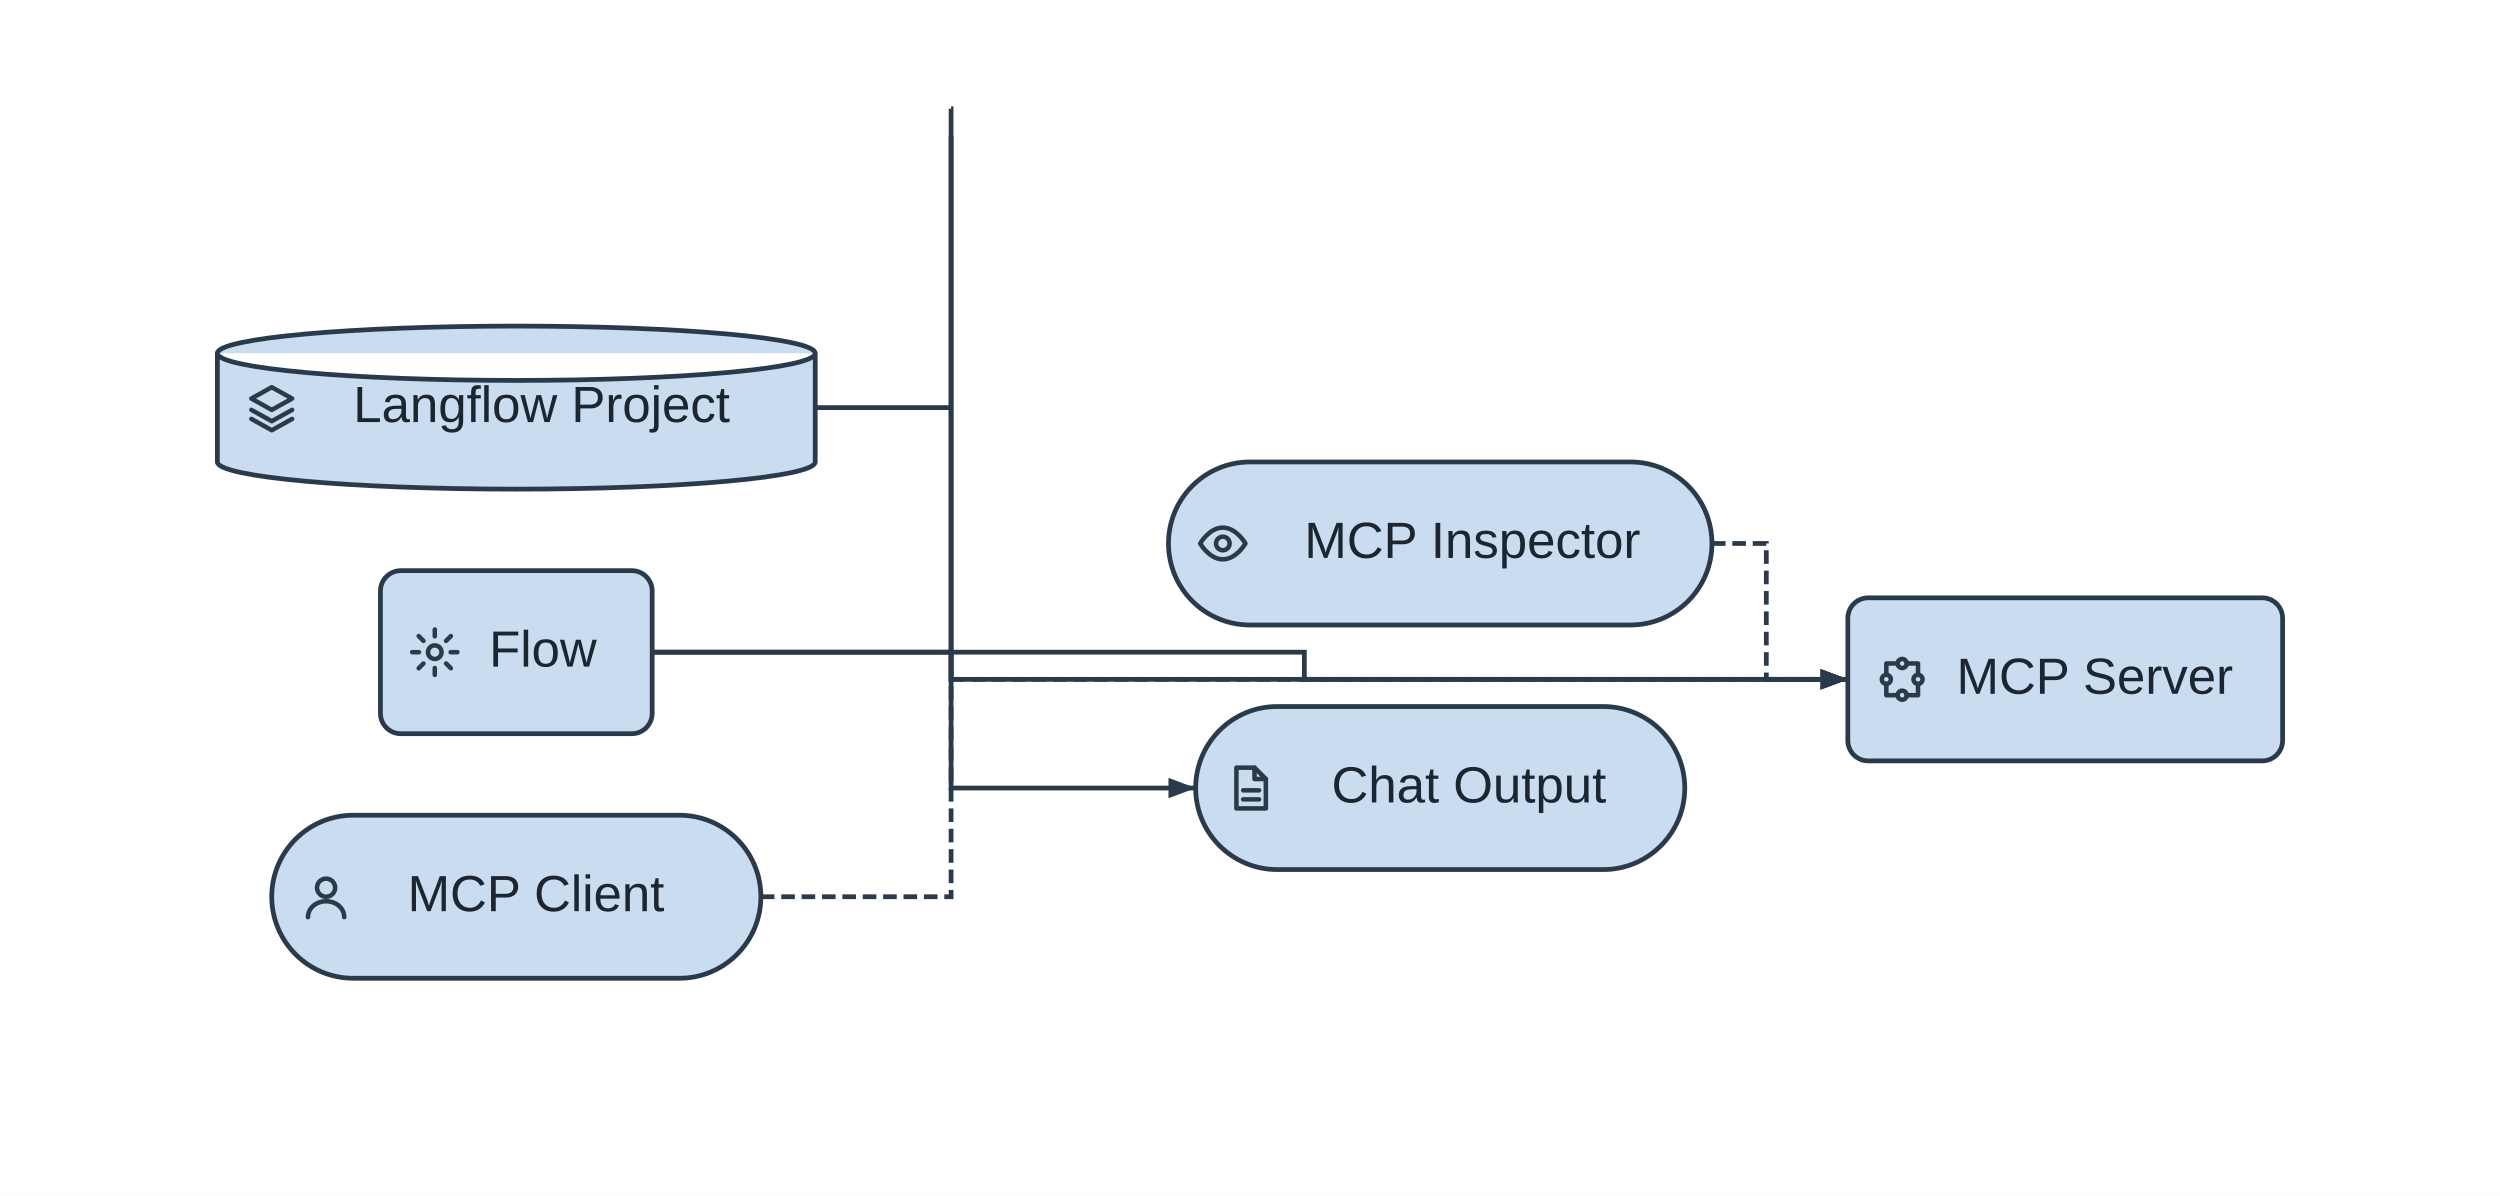
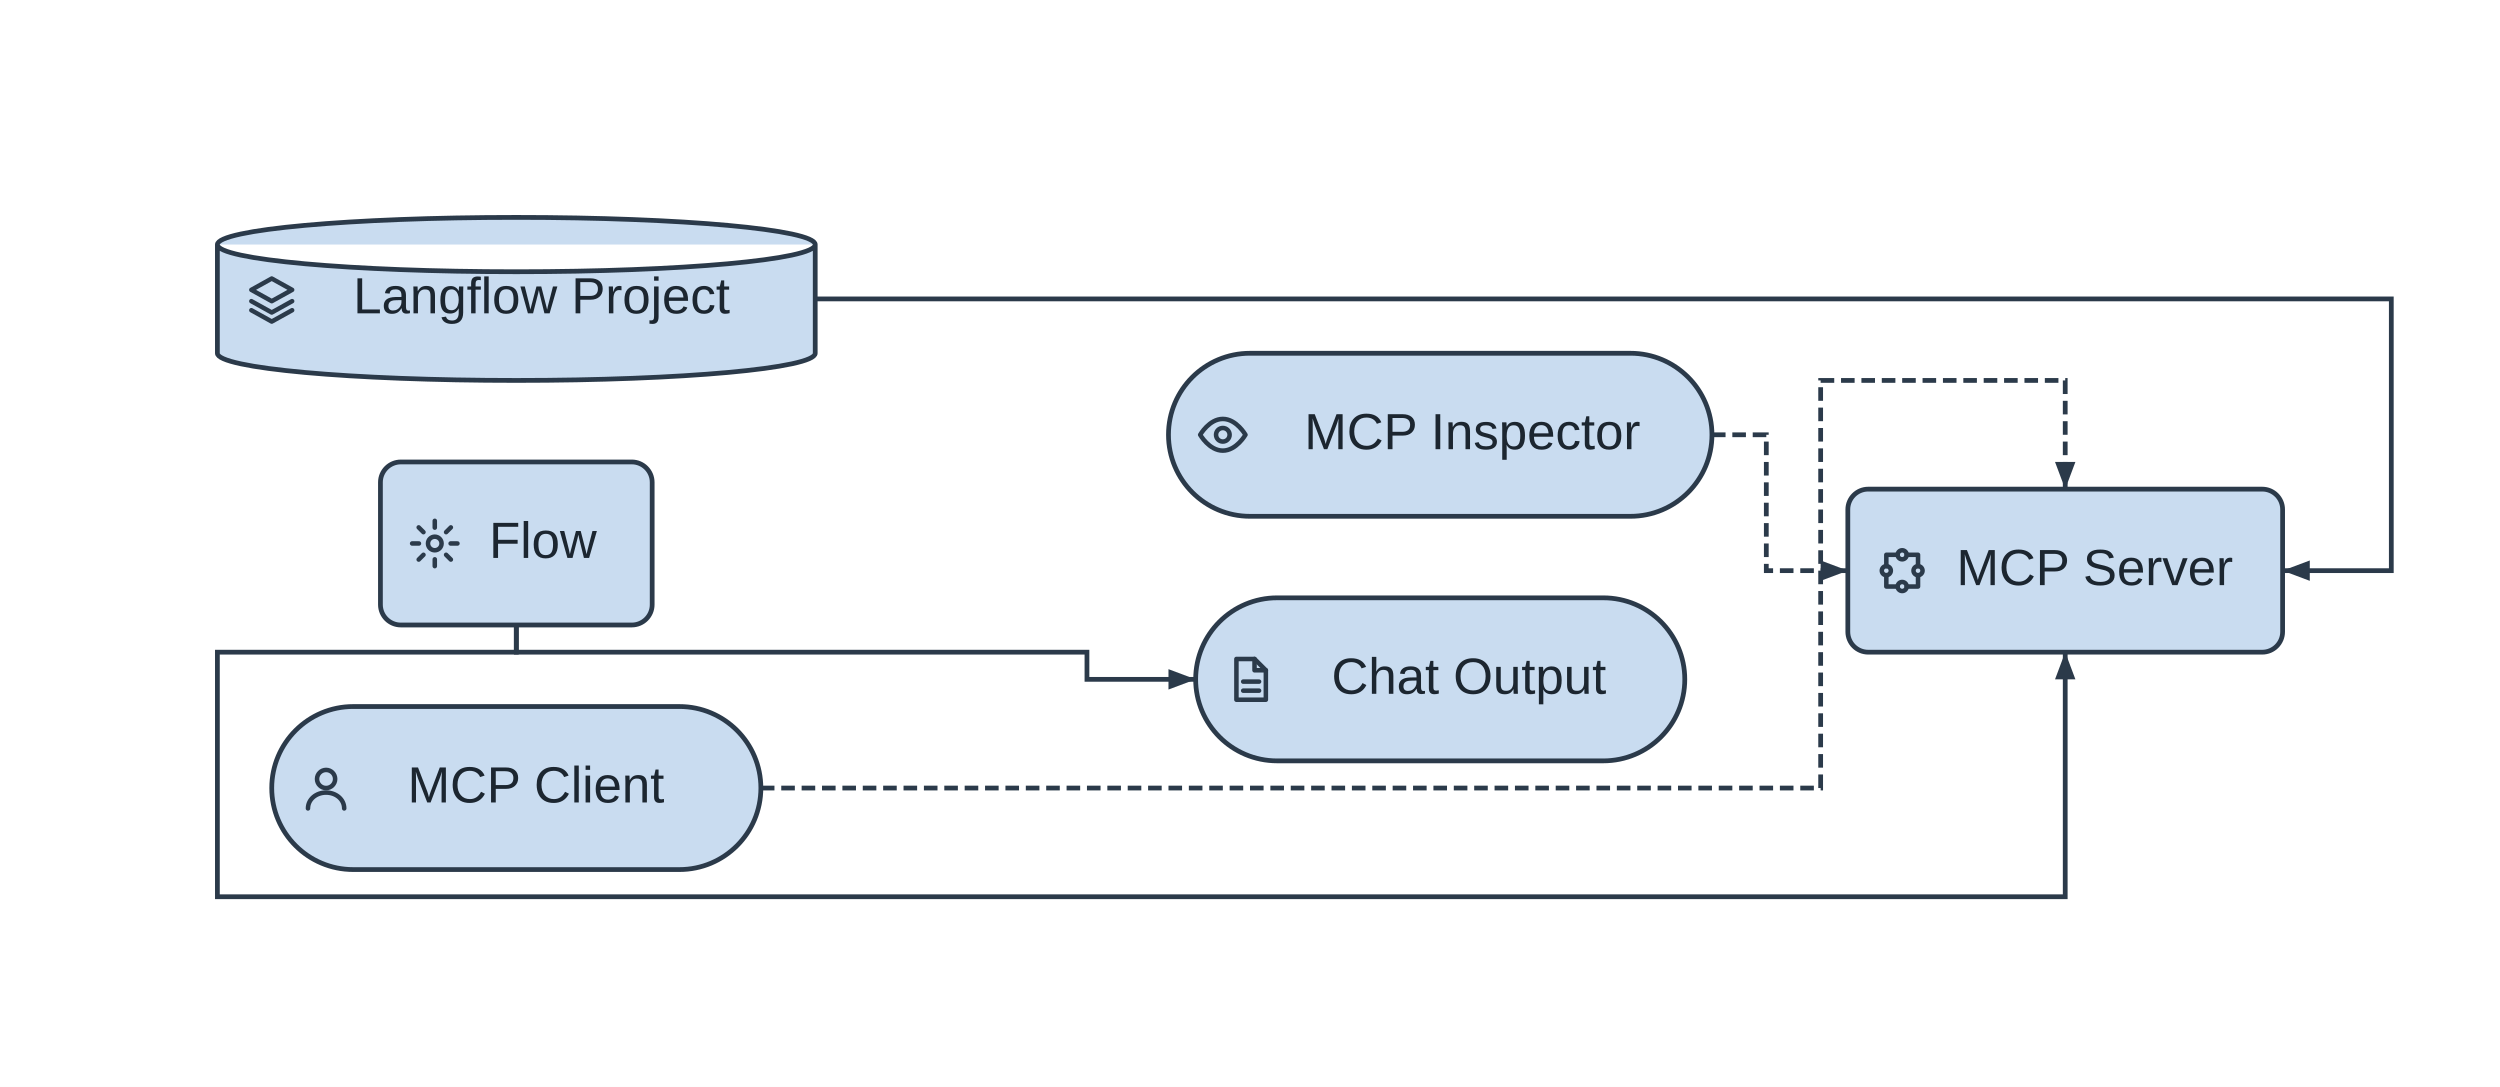
- <svg xmlns="http://www.w3.org/2000/svg" width="736" height="352" viewBox="0 0 736 352" font-family="IBM Plex Sans, Helvetica Neue, Arial, sans-serif" data-figtree="1">
-   <rect id="background" x="0" y="0" width="736" height="352" fill="#FFFFFF" data-role="background" />
+ <svg xmlns="http://www.w3.org/2000/svg" width="736" height="320" viewBox="0 0 736 320" font-family="IBM Plex Sans, Helvetica Neue, Arial, sans-serif" data-figtree="1">
+   <rect id="background" x="0" y="0" width="736" height="320" fill="#FFFFFF" data-role="background" />
  <defs>
    <marker id="figtree-arrow" markerWidth="8" markerHeight="6" refX="8" refY="3" orient="auto" markerUnits="userSpaceOnUse">
      <path d="M0,0 L8,3 L0,6 z" fill="#2B3A4A" />
    </marker>
    <symbol id="icon-document" viewBox="0 0 24 24" fill="none" stroke="currentColor" stroke-width="2" stroke-linecap="round" stroke-linejoin="round">
      <path d="M6 3h8l5 5v13H6z" />
      <path d="M14 3v5h5" />
      <path d="M9 13h7M9 17h7" />
    </symbol>
    <symbol id="icon-eye" viewBox="0 0 24 24" fill="none" stroke="currentColor" stroke-width="2" stroke-linecap="round" stroke-linejoin="round">
      <path d="M2 12s4-7 10-7 10 7 10 7-4 7-10 7S2 12 2 12z" />
      <circle cx="12" cy="12" r="3" />
    </symbol>
    <symbol id="icon-gear" viewBox="0 0 24 24" fill="none" stroke="currentColor" stroke-width="2" stroke-linecap="round" stroke-linejoin="round">
      <circle cx="12" cy="12" r="3" />
      <path d="M12 2v3M12 19v3M2 12h3M19 12h3M4.9 4.9l2.1 2.1M17 17l2.1 2.1M4.9 19.1L7 17M17 7l2.1-2.1" />
    </symbol>
    <symbol id="icon-layers" viewBox="0 0 24 24" fill="none" stroke="currentColor" stroke-width="2" stroke-linecap="round" stroke-linejoin="round">
      <path d="M12 3l9 5-9 5-9-5z" />
      <path d="M3 13l9 5 9-5" />
      <path d="M3 17l9 5 9-5" />
    </symbol>
    <symbol id="icon-ports" viewBox="0 0 24 24" fill="none" stroke="currentColor" stroke-width="2" stroke-linecap="round" stroke-linejoin="round">
      <path d="M10 5H5V10" />
      <path d="M14 5H19V10" />
      <path d="M19 14V19H14" />
      <path d="M10 19H5V14" />
      <circle cx="12" cy="5" r="2" />
      <circle cx="19" cy="12" r="2" />
      <circle cx="12" cy="19" r="2" />
      <circle cx="5" cy="12" r="2" />
    </symbol>
    <symbol id="icon-user" viewBox="0 0 24 24" fill="none" stroke="currentColor" stroke-width="2" stroke-linecap="round" stroke-linejoin="round">
      <circle cx="12" cy="8" r="4" />
      <path d="M4 21c0-4 3.6-7 8-7s8 3 8 7" />
    </symbol>
  </defs>
-   <g id="n1" data-bbox="0 0 736 352">
-     <g id="n2" transform="translate(32,64)" data-bbox="32 64 240 256" data-label="Langflow Project, Flow, MCP Client">
+   <g id="n1" data-bbox="0 0 736 320">
+     <g id="n2" transform="translate(32,32)" data-bbox="32 32 240 256" data-label="Langflow Project, Flow, MCP Client">
      <g id="n4" transform="translate(32,32)" data-bbox="32 32 176 48" data-label="Langflow Project">
        <path id="n4.block" d="M0,8 A88,8 0 0 1 176,8 V40 A88,8 0 0 1 0,40 Z M0,8 A88,8 0 0 0 176,8" fill="#C9DCF0" stroke="#2B3A4A" stroke-width="1.4" stroke-linejoin="round" data-role="block" data-kind="store" data-bbox="0 0 176 48" data-component="Langflow Project" />
        <use id="n4.icon" href="#icon-layers" x="8" y="16" width="16" height="16" color="#2B3A4A" data-role="icon" />
        <text id="n4.label" x="40" y="24" font-family="IBM Plex Sans, Helvetica Neue, Arial, sans-serif" font-size="15" text-anchor="start" dominant-baseline="middle" fill="#1C2630" data-kind="label" data-max-width="148">Langflow Project</text>
      </g>
      <g id="n5" transform="translate(80,104)" data-bbox="80 104 80 48" data-label="Flow">
        <rect id="n5.block" x="0" y="0" width="80" height="48" fill="#C9DCF0" stroke="#2B3A4A" stroke-width="1.4" data-role="block" rx="6" data-component="Flow" />
        <use id="n5.icon" href="#icon-gear" x="8" y="16" width="16" height="16" color="#2B3A4A" data-role="icon" />
        <text id="n5.label" x="32" y="24" font-family="IBM Plex Sans, Helvetica Neue, Arial, sans-serif" font-size="15" text-anchor="start" dominant-baseline="middle" fill="#1C2630" data-kind="label" data-max-width="60">Flow</text>
      </g>
      <g id="n6" transform="translate(48,176)" data-bbox="48 176 144 48" data-label="MCP Client">
        <path id="n6.block" d="M24,0 H120 A24,24 0 0 1 120,48 H24 A24,24 0 0 1 24,0 Z" fill="#C9DCF0" stroke="#2B3A4A" stroke-width="1.4" stroke-linejoin="round" data-role="block" data-kind="terminal" data-bbox="0 0 144 48" data-component="MCP Client" />
        <use id="n6.icon" href="#icon-user" x="8" y="16" width="16" height="16" color="#2B3A4A" data-role="icon" />
        <text id="n6.label" x="40" y="24" font-family="IBM Plex Sans, Helvetica Neue, Arial, sans-serif" font-size="15" text-anchor="start" dominant-baseline="middle" fill="#1C2630" data-kind="label" data-max-width="108">MCP Client</text>
      </g>
    </g>
-     <g id="n3" transform="translate(312,104)" data-bbox="312 104 392 184" data-label="MCP Inspector, Chat Output, MCP Server">
+     <g id="n3" transform="translate(312,72)" data-bbox="312 72 392 184" data-label="MCP Inspector, Chat Output, MCP Server">
      <g id="n7" transform="translate(32,32)" data-bbox="32 32 160 48" data-label="MCP Inspector">
        <path id="n7.block" d="M24,0 H136 A24,24 0 0 1 136,48 H24 A24,24 0 0 1 24,0 Z" fill="#C9DCF0" stroke="#2B3A4A" stroke-width="1.4" stroke-linejoin="round" data-role="block" data-kind="terminal" data-bbox="0 0 160 48" data-component="MCP Inspector" />
        <use id="n7.icon" href="#icon-eye" x="8" y="16" width="16" height="16" color="#2B3A4A" data-role="icon" />
        <text id="n7.label" x="40" y="24" font-family="IBM Plex Sans, Helvetica Neue, Arial, sans-serif" font-size="15" text-anchor="start" dominant-baseline="middle" fill="#1C2630" data-kind="label" data-max-width="124">MCP Inspector</text>
      </g>
      <g id="n8" transform="translate(40,104)" data-bbox="40 104 144 48" data-label="Chat Output">
        <path id="n8.block" d="M24,0 H120 A24,24 0 0 1 120,48 H24 A24,24 0 0 1 24,0 Z" fill="#C9DCF0" stroke="#2B3A4A" stroke-width="1.4" stroke-linejoin="round" data-role="block" data-kind="terminal" data-bbox="0 0 144 48" data-component="Chat Output" />
        <use id="n8.icon" href="#icon-document" x="8" y="16" width="16" height="16" color="#2B3A4A" data-role="icon" />
        <text id="n8.label" x="40" y="24" font-family="IBM Plex Sans, Helvetica Neue, Arial, sans-serif" font-size="15" text-anchor="start" dominant-baseline="middle" fill="#1C2630" data-kind="label" data-max-width="108">Chat Output</text>
      </g>
      <g id="n9" transform="translate(232,72)" data-bbox="232 72 128 48" data-label="MCP Server">
        <rect id="n9.block" x="0" y="0" width="128" height="48" fill="#C9DCF0" stroke="#2B3A4A" stroke-width="1.4" data-role="block" rx="6" data-component="MCP Server" />
        <use id="n9.icon" href="#icon-ports" x="8" y="16" width="16" height="16" color="#2B3A4A" data-role="icon" />
        <text id="n9.label" x="32" y="24" font-family="IBM Plex Sans, Helvetica Neue, Arial, sans-serif" font-size="15" text-anchor="start" dominant-baseline="middle" fill="#1C2630" data-kind="label" data-max-width="108">MCP Server</text>
      </g>
      <path id="n3.arrow0" d="M192,56 H208 V96 H232" fill="none" stroke="#2B3A4A" stroke-width="1.4" data-flow="control" stroke-dasharray="4 2" marker-end="url(#figtree-arrow)" data-from="n7.right" data-to="n9.left" />
    </g>
-     <path id="n1.arrow0" d="M240,120 H280 V40 V200 H544" fill="none" stroke="#2B3A4A" stroke-width="1.4" data-flow="data" marker-end="url(#figtree-arrow)" data-from="n4.right" data-to="n9.left" />
-     <path id="n1.arrow1" d="M192,192 H280 V232 H352" fill="none" stroke="#2B3A4A" stroke-width="1.4" data-flow="data" marker-end="url(#figtree-arrow)" data-from="n5.right" data-to="n8.left" />
-     <path id="n1.arrow2" d="M192,192 H384 V200 H544" fill="none" stroke="#2B3A4A" stroke-width="1.4" data-flow="data" marker-end="url(#figtree-arrow)" data-from="n5.right" data-to="n9.left" />
-     <path id="n1.arrow3" d="M224,264 H280 V32 V200 H544" fill="none" stroke="#2B3A4A" stroke-width="1.4" data-flow="control" stroke-dasharray="4 2" marker-end="url(#figtree-arrow)" data-from="n6.right" data-to="n9.left" />
+     <path id="n1.arrow0" d="M240,88 H704 V168 H672" fill="none" stroke="#2B3A4A" stroke-width="1.4" data-flow="data" marker-end="url(#figtree-arrow)" data-from="n4.right" data-to="n9.right" />
+     <path id="n1.arrow1" d="M152,184 V192 H320 V200 H352" fill="none" stroke="#2B3A4A" stroke-width="1.4" data-flow="data" marker-end="url(#figtree-arrow)" data-from="n5.bottom" data-to="n8.left" />
+     <path id="n1.arrow2" d="M152,184 V192 H64 V264 H608 V192" fill="none" stroke="#2B3A4A" stroke-width="1.4" data-flow="data" marker-end="url(#figtree-arrow)" data-from="n5.bottom" data-to="n9.bottom" />
+     <path id="n1.arrow3" d="M224,232 H536 V112 H608 V144" fill="none" stroke="#2B3A4A" stroke-width="1.4" data-flow="control" stroke-dasharray="4 2" marker-end="url(#figtree-arrow)" data-from="n6.right" data-to="n9.top" />
  </g>
</svg>
